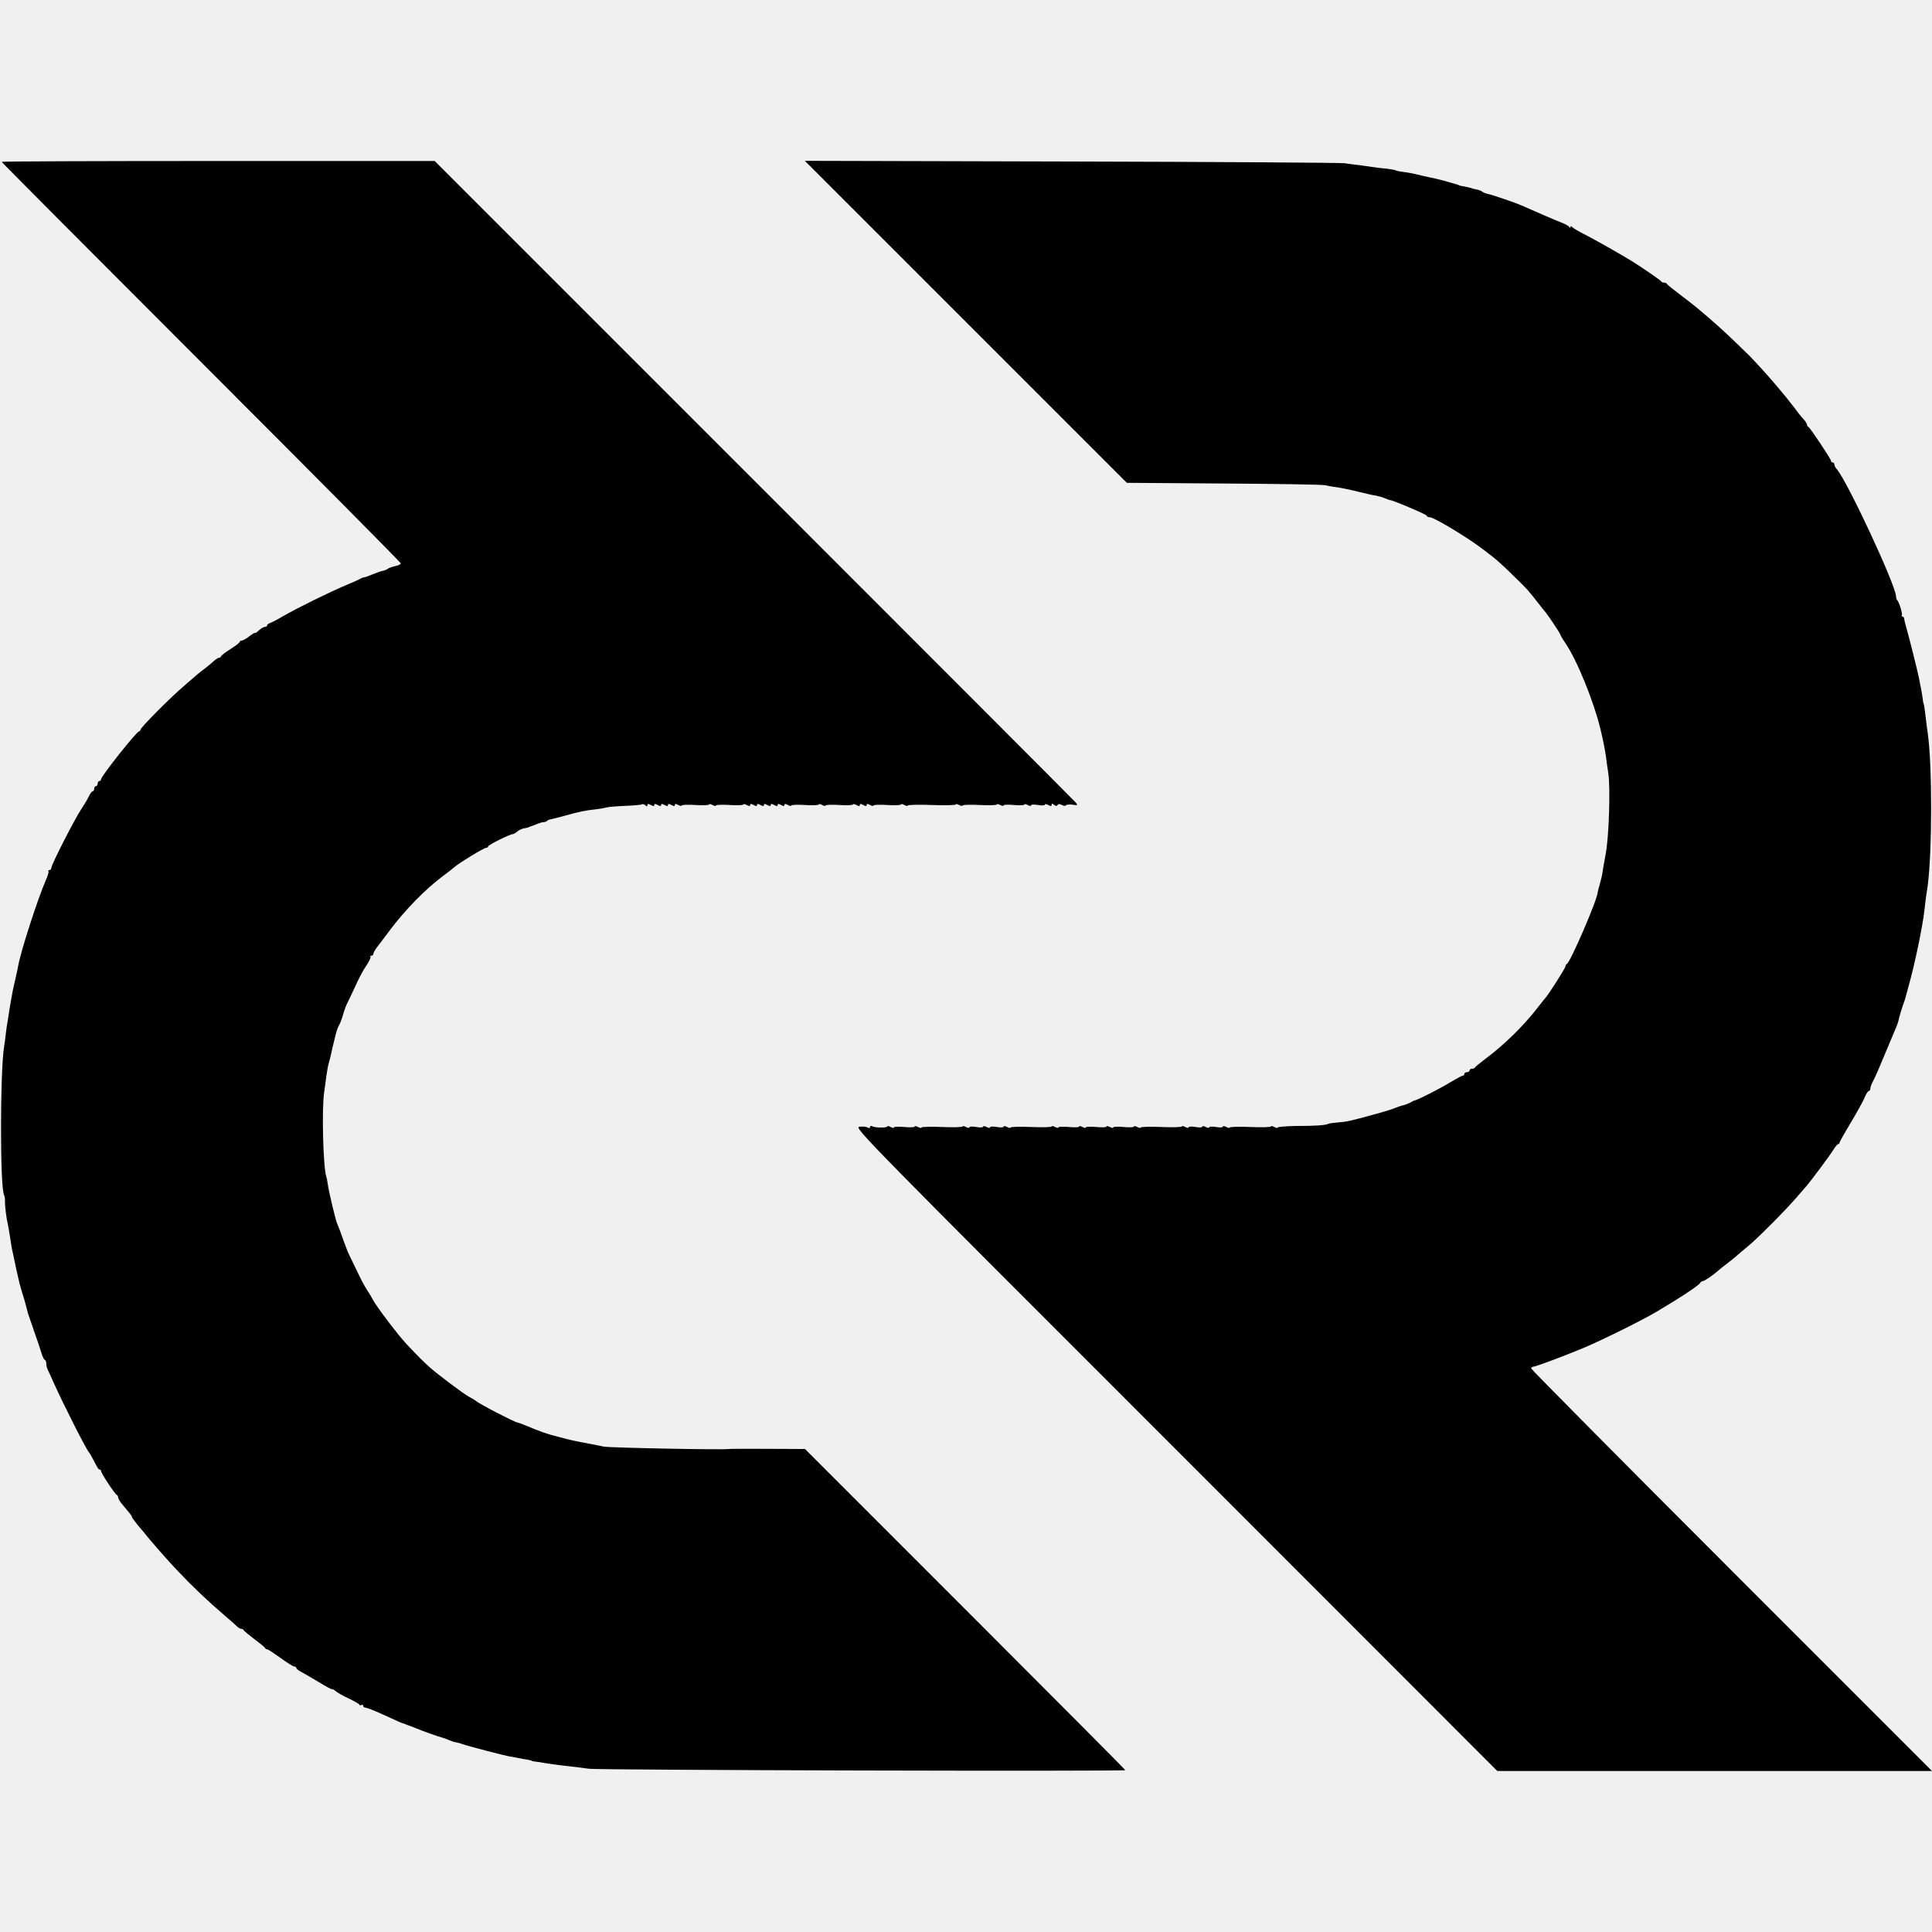
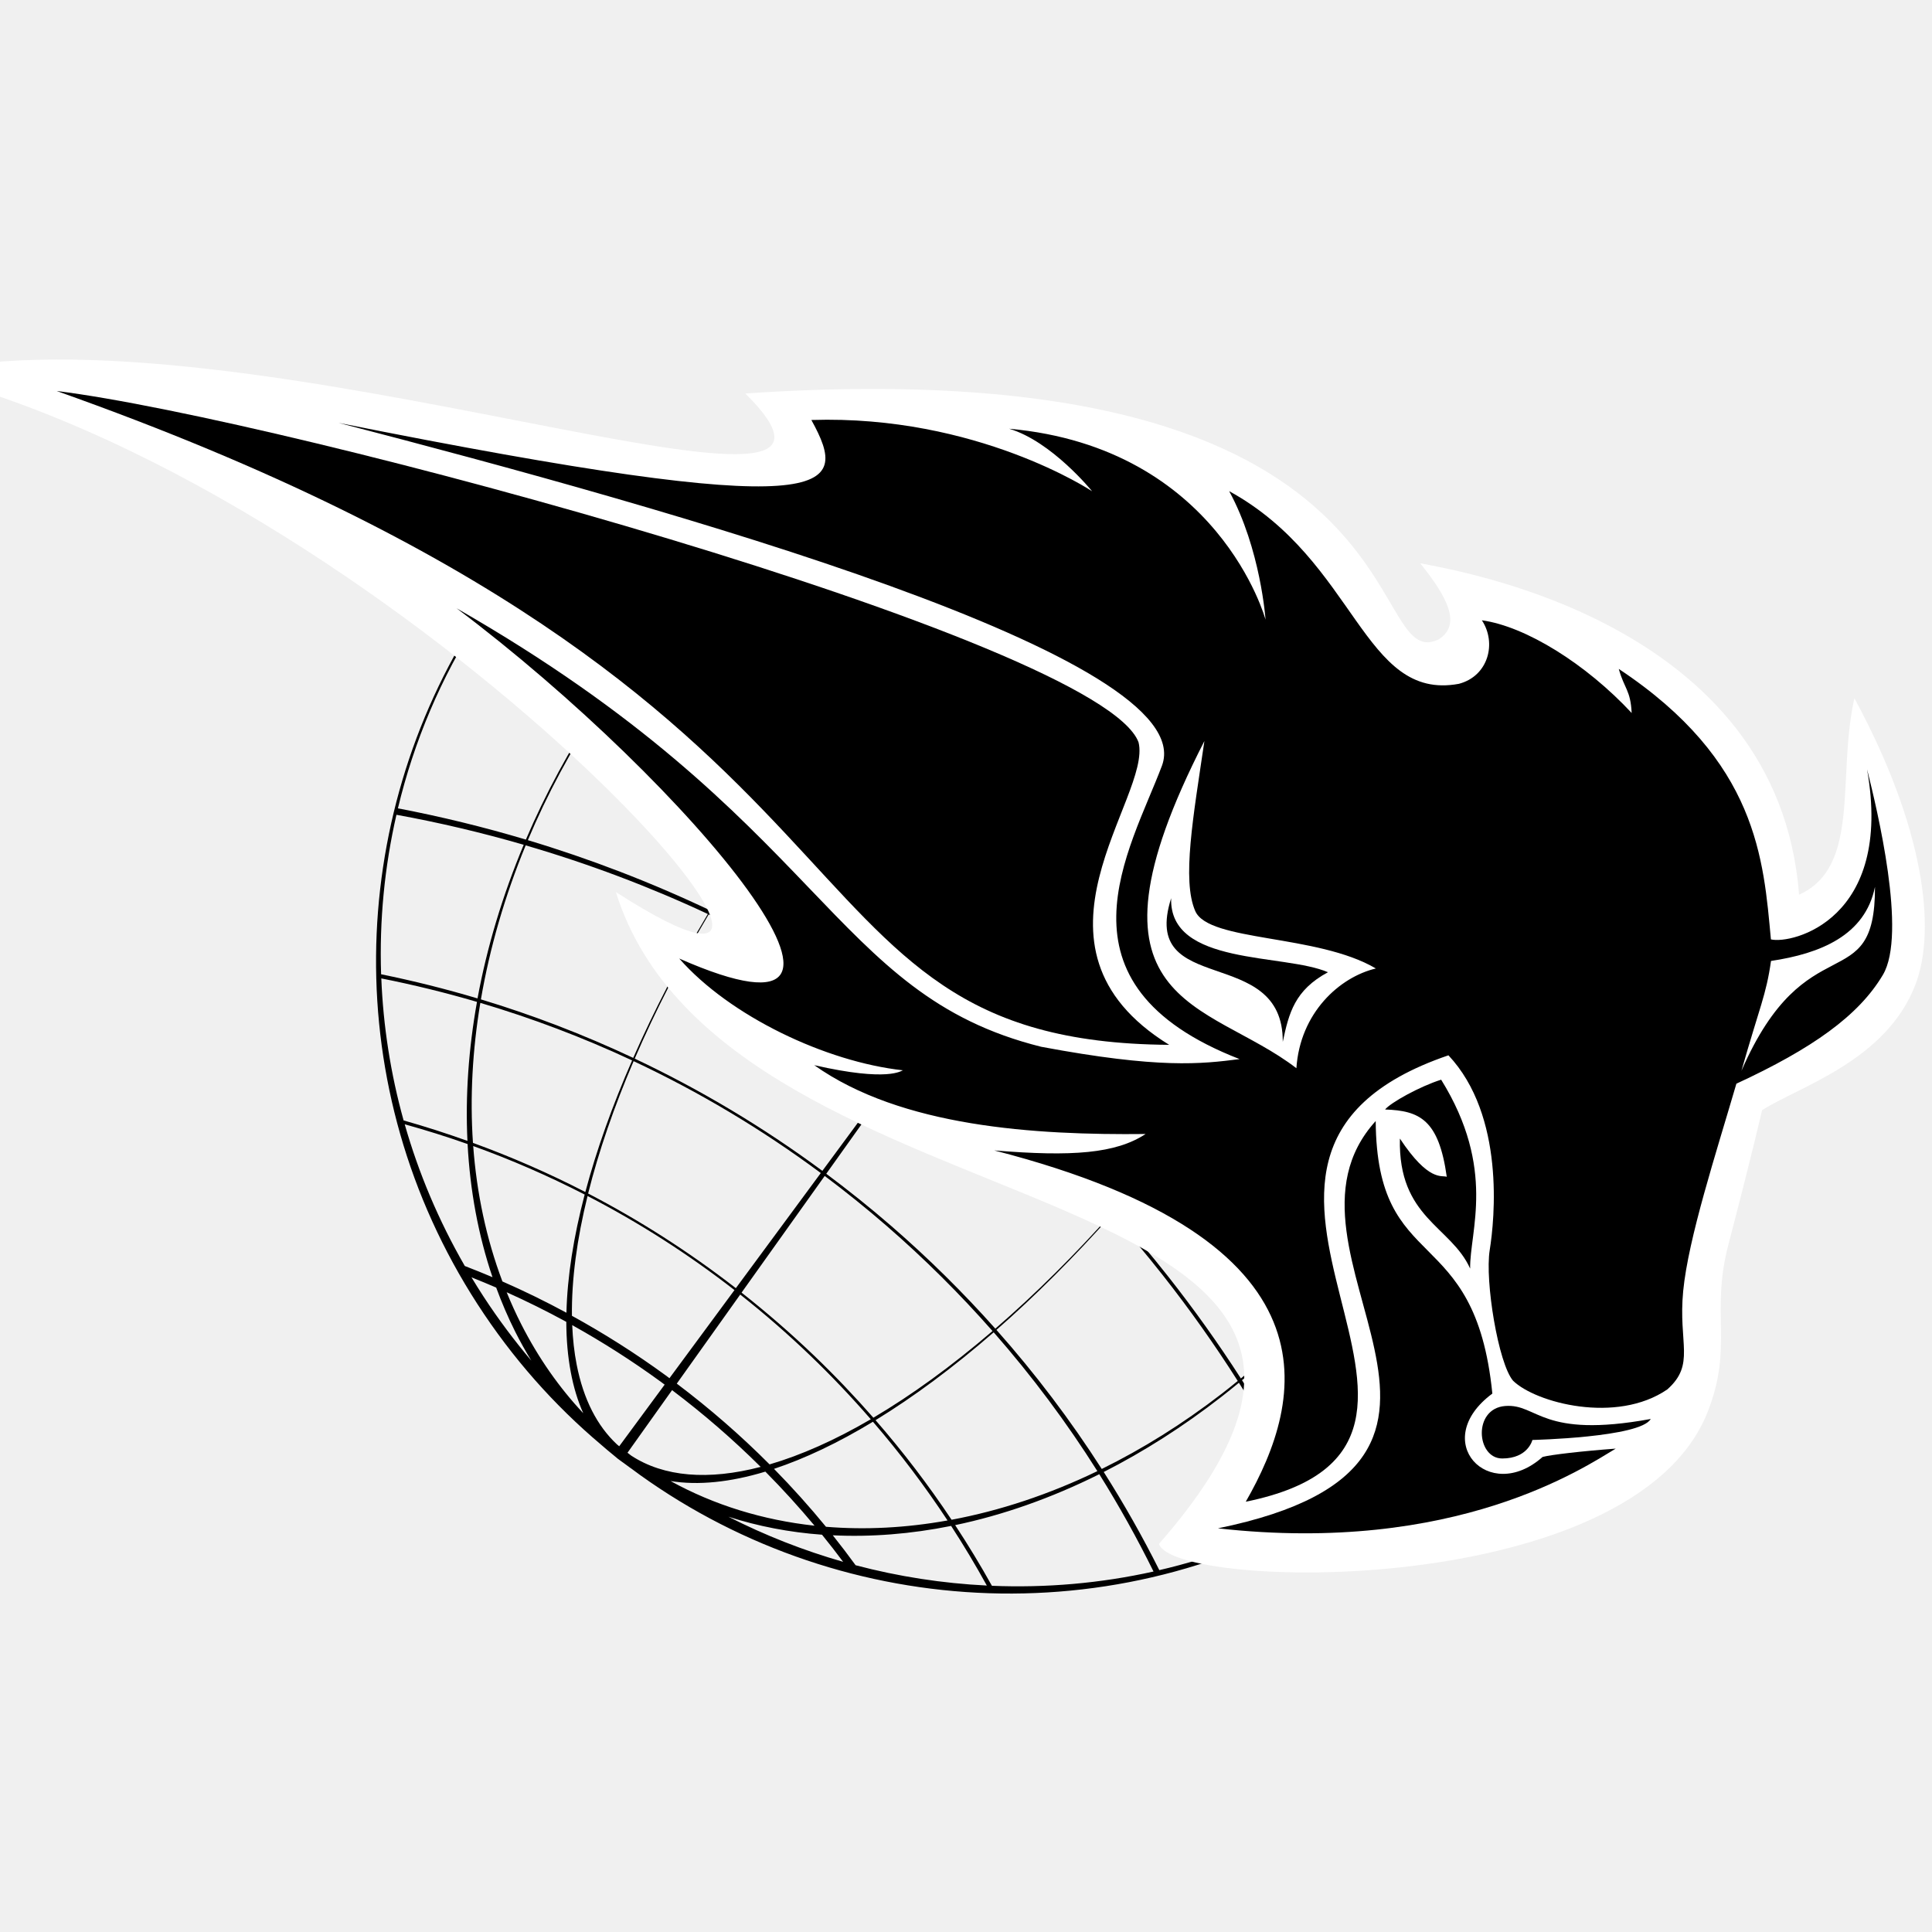
- <svg xmlns="http://www.w3.org/2000/svg" version="1" width="1504" height="1504" viewBox="0 0 1128 1128">
-   <path d="M1 94.5c0 .3 52.4 52.9 116.5 117S234 328.4 234 328.9s-1.5 1.3-3.2 1.6c-1.8.4-3.8 1.1-4.4 1.6-.6.5-1.9 1-3 1.2-1 .2-3.6 1.1-5.8 2-2.1.9-4.2 1.7-4.7 1.7s-1.7.4-2.7 1c-.9.5-3.9 1.9-6.7 3-11.8 5-29.2 13.6-38.5 18.9-3 1.8-6.3 3.5-7.2 3.8-1 .3-1.8.9-1.8 1.4 0 .5-.6.9-1.3.9-.7 0-2.3.9-3.5 2-1.2 1.2-2.2 1.8-2.2 1.5 0-.3-1.5.5-3.3 1.9-1.9 1.5-3.9 2.6-4.5 2.6-.7 0-1.2.3-1.2.7 0 .5-2.5 2.4-5.5 4.3s-5.4 3.8-5.5 4.2c0 .5-.5.8-1 .8-.6 0-1.8.8-2.9 1.7-1 1-3.3 2.9-5.1 4.3-1.9 1.4-3.8 2.9-4.5 3.5-.6.5-4 3.5-7.5 6.5-8.2 6.9-26 24.8-26 26.1 0 .5-.4.9-.8.9-1.4 0-22.2 26.2-22.2 28 0 .5-.4 1-1 1-.5 0-1 .7-1 1.5s-.4 1.5-1 1.5c-.5 0-1 .7-1 1.5s-.4 1.5-.9 1.5-1.6 1.5-2.4 3.3c-.9 1.8-2.8 5-4.3 7.2C43.7 478 30 504.8 30 506.6c0 .8-.5 1.4-1.2 1.4-.6 0-.9.3-.5.6.3.3-.4 2.7-1.5 5.2-4.8 11-14.7 41.6-16.2 50.2-.2 1.4-1 4.7-1.6 7.5-.6 2.7-1.4 6-1.6 7.2-.2 1.3-.6 3.5-.9 5-.3 1.6-.8 4.4-1.1 6.3-.2 1.9-.7 4.6-.9 6-.3 1.4-.8 4.7-1.1 7.5-.3 2.7-.7 6.1-1 7.5-2.4 14.9-2.4 82.9 0 86.8.3.6.6 2.1.5 3.3-.1 2.7.8 10.2 1.7 13.9.3 1.4.7 3.6.9 5 1.2 7.6 1.5 9.7 2 11.5.2 1.1 1.1 5.4 2 9.5.9 4.1 1.8 8.1 2 8.8.3.7.5 1.4.5 1.7.1.3.6 1.9 1.1 3.7 1 3 2.2 7.5 3.3 11.8.3.8 1.9 5.5 3.6 10.5 1.8 4.9 3.7 10.7 4.3 12.8.6 2 1.5 3.7 1.9 3.7.4 0 .8.9.8 2s.4 2.8.9 3.8c.5.9 2 4.2 3.3 7.2 6 13.3 19.3 39.6 20.8 41 .3.3 1.2 1.8 2 3.4 2.9 5.6 3.5 6.6 4.2 6.6.5 0 .8.4.8.9 0 1.2 8.1 13.5 9.2 13.9.4.2.8.9.8 1.5 0 .7 1 2.4 2.3 3.9 5.1 6.1 5.7 6.9 5.7 7.4 0 .4 1.4 2.3 3 4.3 1.7 2 3.4 4.1 3.9 4.6 3 4 14.5 17.1 19.5 22.3 10 10.5 17.3 17.4 28.1 26.7 3.2 2.7 6.4 5.6 7.1 6.3.7.6 1.7 1.2 2.2 1.2.6 0 1.2.3 1.4.7.2.5 3 2.8 6.3 5.3s6.2 4.8 6.3 5.2c.2.5.8.8 1.3.8s3.9 2.3 7.7 5c3.8 2.8 7.4 5 8 5 .7 0 1.2.4 1.2.8 0 .5 1.2 1.5 2.8 2.3 1.5.8 6.2 3.5 10.5 6.1 4.2 2.6 7.7 4.4 7.7 4.1 0-.3.8.1 1.8.9.9.9 4.4 2.9 7.7 4.4 3.3 1.6 6.2 3.2 6.3 3.7.2.4.8.5 1.3.1.5-.3.9 0 .9.5 0 .6.6 1.1 1.4 1.1.7 0 5.1 1.7 9.7 3.8 8.6 4 11.8 5.4 13.2 5.7.4.2.9.4 1.2.5.3.1.8.3 1.3.5.4.1 2.1.7 3.7 1.4 3.7 1.6 13.3 5 16 5.7 1.1.3 2.9 1 4 1.5s2.9 1.1 4 1.2c1.1.2 2.7.7 3.5 1 1.8.8 24.9 6.8 27 7.1.8.1 3.1.5 5 .9s4.6.9 6 1.1c1.4.3 2.5.5 2.5.7 0 .1.9.3 2 .4 1.1.1 3.7.5 5.8.9 2.1.3 5.9.9 8.5 1.2 2.6.3 6.5.8 8.7 1 2.2.3 6 .8 8.5 1.1 5.9.8 313 1.6 313 .8 0-.3-42.1-42.6-93.5-94L470 846l-21.8-.1c-11.9-.1-22.1 0-22.7.1-2.8.6-69.6-.7-73-1.4-1.6-.4-5.5-1.1-8.5-1.7-9-1.7-10.2-1.9-18-4-7.1-1.8-9.9-2.8-19.5-6.8-2.1-.9-4.2-1.6-4.5-1.6-1.6-.2-22.4-10.9-24-12.5-.3-.3-2.1-1.4-4-2.4-3.8-2.1-17.7-12.6-23-17.2-3.7-3.3-7.6-7.2-13.5-13.5-4.7-4.9-17.8-22.2-19.7-25.9-.7-1.4-2.3-4.1-3.6-6-1.3-1.9-3.9-6.9-5.8-11-2-4.1-4-8.3-4.5-9.3-.5-.9-1.9-4.3-3-7.5a641 641 0 0 0-2.6-7.2c-.4-.8-.7-1.7-.8-2-.1-.3-.5-1.2-.8-2-.9-2.2-4.9-19-5.3-22.5-.2-1.6-.6-3.7-.9-4.5-1.9-6.3-2.7-40.2-1.2-49.5.3-2.2.9-6.3 1.2-9 .4-2.8 1-6.4 1.5-8 .5-1.7 1.1-4.1 1.4-5.5.3-1.4.7-3.4 1-4.5.3-1.1 1-4 1.6-6.5.6-2.4 1.5-4.9 2-5.5.4-.5 1.5-3.3 2.3-6.1.8-2.8 2-6 2.6-7 .6-1.1 2.6-5.4 4.6-9.7 1.9-4.3 4.8-9.8 6.5-12.1 1.6-2.4 2.6-4.6 2.3-5-.4-.3-.1-.6.5-.6.7 0 1.2-.5 1.2-1.1 0-.6.9-2.3 2-3.7 1.2-1.5 4.6-6.1 7.7-10.2 8.8-11.7 20.7-23.9 30.5-31.2 2.9-2.2 6.2-4.7 7.3-5.7 3.2-2.7 17.1-11.1 18.3-11.1.7 0 1.2-.4 1.2-.8 0-.9 12.8-7.2 14.4-7.2.5 0 1.7-.7 2.6-1.5.9-.8 2.7-1.7 4.1-1.9 1.3-.2 2.5-.5 2.7-.7.1-.1.5-.2 1-.4.4-.1 2-.7 3.5-1.3 1.6-.7 3.4-1.2 4.1-1.2.7 0 1.6-.3 2-.7.3-.4 1.2-.8 1.9-.9.7-.1 4.6-1.1 8.7-2.2 8.5-2.4 11.6-3 18-3.7 2.5-.3 5.3-.8 6.3-1.1 1-.3 5.9-.7 10.9-.9 5-.2 9.3-.6 9.6-.9.3-.3 1.1-.1 1.9.5.9.9 1.3.8 1.3 0 0-.9.5-.9 2-.1 1.4.8 2 .8 2 0s.6-.8 2 0 2 .8 2 0 .6-.8 2 0 2 .8 2 0 .6-.8 2 0 2 .8 2 0 .6-.8 2 0c1.1.6 2 .7 2 .3 0-.4 3.6-.6 8-.3s8 .1 8-.3.9-.3 2 .3 2 .7 2 .3c0-.4 3.6-.6 8-.3s8 .1 8-.3.9-.3 2 .3c1.4.8 2 .8 2 0s.6-.8 2 0 2 .8 2 0 .6-.8 2 0 2 .8 2 0 .6-.8 2 0 2 .8 2 0 .6-.8 2 0 2 .8 2 0 .6-.8 2 0 2 .8 2 0 .6-.8 2 0c1.1.6 2 .7 2 .3 0-.4 3.6-.6 8-.3s8 .1 8-.3.9-.3 2 .3 2 .7 2 .3c0-.4 3.6-.6 8-.3s8 .1 8-.3.9-.3 2 .3c1.4.8 2 .8 2 0s.6-.8 2 0 2 .8 2 0 .6-.8 2 0c1.1.6 2 .7 2 .3 0-.4 3.6-.6 8-.3s8 .1 8-.3.9-.3 2 .3 2 .7 2 .3c0-.4 6.3-.6 14-.3s14 .1 14-.3.9-.3 2 .3 2 .7 2 .3c0-.4 4.5-.6 10-.3s10 .1 10-.3.9-.3 2 .3 2 .7 2 .2c0-.4 2.7-.5 6-.2s6 .2 6-.2c0-.5.9-.4 2 .2 1.1.6 2 .7 2 .2 0-.5 1.8-.6 4-.2 2.2.4 4 .3 4-.2s.9-.4 2 .2c1.5.8 2 .8 2-.1s.3-.9 1.4 0c1 .8 1.6.9 2.1.1.4-.7 1.2-.7 2.5 0 1 .6 2.1.6 2.4.2.3-.5 2-.6 3.8-.4 3 .5 3.2.4 1.9-1.2-.8-1-85.4-85.7-187.9-188.2L253.8 94H127.4C57.9 94 1 94.2 1 94.5z" />
-   <path d="M563.9 187.9l94 94 56.8.4c31.2.2 57.8.6 59 1 1.1.3 4.3.9 7 1.2 2.6.4 8.4 1.6 12.8 2.7s8.9 2.1 10 2.2c1.1.2 3.3.8 4.8 1.4 1.6.7 3 1.2 3.3 1.2 1.6 0 21.4 8.4 21.4 9.1 0 .5.8.9 1.8.9 2.4 0 21.2 11.3 30.5 18.3 8.9 6.7 10.4 8.1 19.2 16.7 7.3 7.1 7.8 7.7 13.5 15 1.9 2.5 3.7 4.7 4 5 1.2 1.2 9 12.9 9 13.5 0 .3 1.3 2.6 2.9 4.9 6.8 9.9 16.6 34 20.6 50.6 1.6 6.9 2.5 11.2 3.1 15.5.3 2.7 1 7.2 1.4 10 1.3 8.1.4 37-1.5 47-.9 4.9-1.8 9.9-1.9 11-.1 1.1-.8 4-1.5 6.5s-1.3 4.7-1.3 5c0 3.9-16 41-18 41.8-.4.2-.8.8-.8 1.4 0 1-10.6 17.6-12 18.8-.3.3-2.1 2.5-4 5-8.4 10.9-19.6 21.9-31 30.4-3 2.3-5.6 4.4-5.8 4.8-.2.5-1 .8-1.8.8s-1.4.4-1.4 1c0 .5-.7 1-1.5 1s-1.5.4-1.5 1c0 .5-.4 1-.9 1s-4 1.9-7.7 4.1c-5.5 3.4-18.3 9.9-20.4 10.4-.3 0-1.5.6-2.7 1.3-1.2.6-3 1.3-4 1.5-1 .2-3.1.9-4.8 1.6-1.6.7-7 2.4-12 3.7-14.5 4-16 4.3-22 4.8-2.4.2-4.7.5-5.1.8-1.6.8-7.7 1.2-18.6 1.2-6 .1-10.8.5-10.8.9s-.9.3-2-.3-2-.7-2-.3c0 .4-5.4.6-12 .3s-12-.1-12 .3-.9.3-2-.3-2-.7-2-.2c0 .5-1.8.6-4 .2-2.2-.4-4-.3-4 .2s-.9.4-2-.2c-1.1-.6-2-.7-2-.2 0 .5-1.8.6-4 .2-2.2-.4-4-.3-4 .2s-.9.4-2-.2c-1.1-.6-2-.7-2-.3 0 .4-5.4.6-12 .3s-12-.1-12 .3-.9.3-2-.3-2-.7-2-.2c0 .4-2.7.5-6 .2s-6-.2-6 .2c0 .5-.9.4-2-.2-1.1-.6-2-.7-2-.2 0 .4-2.7.5-6 .2s-6-.2-6 .2c0 .5-.9.4-2-.2-1.1-.6-2-.7-2-.2 0 .4-2.7.5-6 .2s-6-.2-6 .2c0 .5-.9.4-2-.2-1.1-.6-2-.7-2-.3 0 .4-5.4.6-12 .3s-12-.1-12 .3-.9.3-2-.3-2-.7-2-.2c0 .5-1.8.6-4 .2-2.2-.4-4-.3-4 .2s-.9.4-2-.2c-1.1-.6-2-.7-2-.2 0 .5-1.8.6-4 .2-2.2-.4-4-.3-4 .2s-.9.4-2-.2c-1.1-.6-2-.7-2-.3 0 .4-5.4.6-12 .3s-12-.1-12 .3-.9.3-2-.3-2-.7-2-.2c0 .4-2.7.5-6 .2s-6-.2-6 .2c0 .5-.9.4-2-.2-1.1-.6-2-.7-2-.3 0 .9-7.4.8-8.9-.2-.6-.3-1.1-.1-1.1.5 0 .7-.6.8-1.7.2-1-.5-3.1-.6-4.7-.3-2.8.6 6.2 9.7 184.9 188.3L874.2 1034H1128l-117-117c-64.4-64.4-117-117.5-117-118 0-.6.5-1 1-1 1.5 0 18.5-6.4 30-11.2 11.5-4.9 34.3-16.2 42.8-21.3 14.9-8.9 24.5-15.3 25-16.7.2-.4.8-.8 1.3-.8 1 0 6.1-3.5 8.9-6 .9-.8 3.1-2.6 5-4 1.8-1.4 4.4-3.4 5.6-4.5 1.2-1.1 4.2-3.6 6.5-5.5 5.5-4.4 21.9-20.9 28.4-28.4 2.8-3.2 5.5-6.3 6-6.9 2.5-2.8 14.5-18.9 16.1-21.7 1-1.6 2.2-3 2.6-3 .4 0 .8-.4.8-.8 0-.5 3-5.8 6.6-11.8 3.6-6 7.3-12.6 8.1-14.7.8-2 1.9-3.7 2.4-3.7s.9-.7.9-1.5.8-2.9 1.8-4.7c1-1.8 4.2-9.2 7.1-16.3 3-7.2 5.8-13.9 6.3-15 .5-1.2 1-2.7 1.2-3.5.2-1.5 2.3-8.3 3.3-11 .3-.8.7-2 .8-2.5.2-.6 1-3.7 1.9-7 3.5-12.3 8.1-34.5 9.1-43.5.2-1.9.6-5.3.9-7.5.3-2.2.8-5.6 1.1-7.5 2.6-19.8 2.7-70.5 0-89-.3-1.9-.8-5.8-1.1-8.5-.7-6.2-1.2-9-1.4-9-.1 0-.3-1.1-.4-2.5-.2-1.4-.6-3.9-.9-5.5-.4-1.7-.9-4.4-1.2-6-.5-3.1-5.8-24.2-7.6-30.5-.6-1.9-1.1-4.1-1.1-4.8-.1-.6-.5-1.2-1-1.2s-.7-.4-.4-.8c.5-.9-1.6-7.7-2.7-8.8-.4-.4-.7-1.4-.7-2.2 0-6.2-28.5-67.4-34.6-74.3-.8-.8-1.4-2.1-1.4-2.7 0-.7-.4-1.2-1-1.2-.5 0-1-.4-1-1 0-1.1-12.2-19.3-13.2-19.8-.5-.2-.8-.8-.8-1.3s-.8-1.8-1.7-2.8c-1-1.1-2.3-2.6-2.8-3.3-6.4-8.4-8.8-11.3-13.9-17.3-5.2-6.1-9.2-10.5-14.9-16.5-.8-.8-5.2-5.1-9.8-9.5-7.5-7.1-10.7-10-20.9-18.6-1.4-1.2-5.9-4.7-10-7.8-4.1-3.1-7.6-5.9-7.8-6.4-.2-.4-1-.7-1.7-.7s-1.5-.3-1.7-.8c-.3-.6-11.6-8.4-17.3-11.9-7.5-4.6-23-13.3-28-15.8-3.3-1.7-6.3-3.5-6.7-4-.5-.7-.8-.7-.8 0s-.3.7-.8 0c-.4-.6-2-1.5-3.7-2.2-2.8-1-19.6-8.3-24-10.3-3.1-1.4-16.7-6.1-19.5-6.7-1.4-.3-3-.9-3.6-1.4-.6-.5-2.1-1.1-3.5-1.3-1.3-.3-2.4-.5-2.4-.6 0-.1-1.1-.4-2.5-.7-3.9-.7-5.5-1.1-5.5-1.3 0-.1-.7-.3-1.5-.5s-4-1.1-7-2c-3-.8-6.8-1.7-8.5-2-1.6-.3-4.6-1-6.5-1.5-1.9-.5-5.5-1.2-7.9-1.5-2.3-.3-4.7-.7-5.1-1-.5-.3-2.8-.7-5.2-1-2.4-.2-5.9-.6-7.8-.9-1.9-.3-5.7-.8-8.5-1.2-2.7-.3-6.6-.8-8.5-1.1-1.9-.3-73.6-.8-159.3-1l-155.8-.4 94 94z" />
+ <svg xmlns="http://www.w3.org/2000/svg" width="500" zoomAndPan="magnify" viewBox="0 0 375 375" height="500" preserveAspectRatio="xMidYMid meet" version="1.0">
+   <defs>
+     <clipPath id="15a5bf7f29">
+       <path d="M 72 119 L 291 119 L 291 310 L 72 310 Z M 72 119 " clip-rule="nonzero" />
+     </clipPath>
+     <clipPath id="b58b4c02d1">
+       <path d="M 166.043 358.301 L 29.25 163.844 L 156.844 74.086 L 293.637 268.543 Z M 166.043 358.301 " clip-rule="nonzero" />
+     </clipPath>
+     <clipPath id="26b90f210d">
+       <path d="M 166.043 358.301 L 29.25 163.844 L 156.844 74.086 L 293.637 268.543 Z M 166.043 358.301 " clip-rule="nonzero" />
+     </clipPath>
+   </defs>
+   <g clip-path="url(#15a5bf7f29)">
+     <g clip-path="url(#b58b4c02d1)">
+       <g clip-path="url(#26b90f210d)">
+         <path fill="#000000" d="M 124.262 286.316 C 164.074 314.84 218.871 317.824 262.504 289.641 C 273.461 282.562 282.91 274.031 290.773 264.469 L 290.441 264.227 C 282.695 273.652 273.352 282.039 262.496 288.973 C 260.133 290.48 257.734 291.891 255.309 293.215 C 251.102 284.586 246.352 276.137 241.07 267.895 C 249.457 260.902 257.027 253.09 263.703 244.723 L 263.465 244.547 C 256.82 252.879 249.258 260.633 240.855 267.555 C 236.512 260.801 231.809 254.191 226.738 247.758 C 223.344 243.453 219.84 239.301 216.23 235.277 C 220.738 230.184 225.066 224.926 229.188 219.547 L 229.051 219.445 C 224.938 224.812 220.609 230.066 216.105 235.145 C 204.742 222.512 192.34 211.285 179.129 201.496 L 193.492 181.344 L 178.797 201.254 C 165.887 191.719 152.207 183.547 137.977 176.773 C 141.215 171.352 144.695 165.949 148.395 160.613 L 148.254 160.512 C 144.551 165.855 141.062 171.27 137.809 176.691 C 126.344 171.246 114.523 166.699 102.457 163.074 C 106.195 154.195 110.848 145.508 116.348 137.238 L 116.09 137.051 C 110.566 145.359 105.871 154.066 102.074 162.965 C 93.895 160.52 85.598 158.496 77.234 156.898 C 80.344 143.926 85.605 131.48 92.906 120.141 L 92.566 119.895 C 67.27 159.203 65.645 211.281 92.66 253.102 C 99.457 263.625 107.59 272.758 116.695 280.434 C 117.457 281.102 118.227 281.754 119.012 282.387 C 119.59 282.898 120.195 283.371 120.824 283.809 C 120.875 283.844 120.93 283.875 120.977 283.91 C 121.41 284.23 121.84 284.559 122.281 284.871 C 122.367 284.934 122.457 284.988 122.543 285.051 C 123.113 285.477 123.684 285.902 124.262 286.316 Z M 122.527 282.539 C 122.285 282.352 122.039 282.164 121.797 281.977 L 130.449 269.824 C 136.586 274.453 142.32 279.434 147.645 284.723 C 137.496 287.367 128.863 286.684 122.527 282.539 Z M 120.188 280.719 C 120.043 280.602 119.902 280.477 119.754 280.359 C 115.953 276.816 113.258 271.676 111.93 264.867 C 111.457 262.453 111.176 259.895 111.066 257.207 C 116.953 260.488 122.703 264.148 128.277 268.211 C 128.523 268.391 128.762 268.578 129.008 268.758 Z M 130.156 287.469 C 135.492 288.336 141.699 287.719 148.555 285.641 C 151.902 289.02 155.09 292.527 158.105 296.137 C 148.074 295.043 138.625 292.137 130.156 287.469 Z M 113.207 274.301 C 108.559 269.348 104.504 263.582 101.168 257.02 C 100.137 254.996 99.203 252.93 98.344 250.824 C 102.254 252.582 106.117 254.492 109.918 256.57 C 109.93 260.027 110.215 263.289 110.785 266.32 C 111.34 269.293 112.156 271.953 113.207 274.301 Z M 141.379 294.395 C 147.156 296.254 153.246 297.426 159.555 297.887 C 160.961 299.617 162.32 301.371 163.648 303.148 C 155.992 300.961 148.527 298.035 141.379 294.395 Z M 103.121 264.094 C 99.832 260.203 96.734 256.074 93.879 251.703 C 93.066 250.457 92.281 249.195 91.516 247.934 C 93.121 248.57 94.719 249.23 96.309 249.918 C 97.379 252.832 98.602 255.684 99.984 258.445 C 100.965 260.402 102.02 262.277 103.121 264.09 Z M 166.074 303.812 C 164.645 301.848 163.168 299.91 161.645 298 C 169.07 298.359 176.777 297.758 184.613 296.18 C 187.074 299.969 189.383 303.828 191.543 307.754 C 182.941 307.332 174.398 306.008 166.074 303.812 Z M 90.219 245.73 C 85.117 236.875 81.242 227.645 78.555 218.223 C 82.652 219.359 86.73 220.637 90.758 222.059 C 91.238 231.039 92.82 239.73 95.594 247.902 C 93.812 247.148 92.02 246.422 90.219 245.73 Z M 160.328 296.348 C 160.324 296.348 160.32 296.34 160.316 296.34 C 157.148 292.469 153.785 288.723 150.234 285.105 C 156.219 283.117 162.668 280.059 169.438 275.961 C 174.727 282.094 179.555 288.496 183.918 295.121 C 175.855 296.566 167.938 296.973 160.328 296.348 Z M 97.52 248.73 C 94.395 240.445 92.527 231.602 91.848 222.445 C 99.211 225.098 106.434 228.242 113.484 231.859 C 111.328 240.082 110.109 247.812 109.945 254.801 C 105.863 252.594 101.719 250.566 97.52 248.73 Z M 149.375 284.238 C 143.824 278.668 137.816 273.426 131.363 268.559 L 143.676 251.273 C 148.34 254.957 152.871 258.891 157.246 263.09 C 161.398 267.074 165.316 271.211 169.02 275.477 C 162.066 279.535 155.465 282.457 149.375 284.238 Z M 111.012 255.395 C 110.926 248.363 111.98 240.52 114.043 232.141 C 123.957 237.27 133.504 243.355 142.562 250.402 L 129.941 267.508 C 129.699 267.332 129.465 267.148 129.223 266.969 C 123.328 262.668 117.242 258.82 111.012 255.395 Z M 192.531 307.801 C 190.309 303.809 187.926 299.883 185.395 296.027 C 194.629 294.094 204.031 290.801 213.371 286.141 C 217.215 292.285 220.723 298.59 223.898 305.031 C 213.539 307.336 202.996 308.23 192.531 307.801 Z M 78.34 217.473 C 75.809 208.387 74.383 199.137 74.012 189.91 C 80.25 191.145 86.445 192.668 92.582 194.465 C 90.953 203.586 90.312 212.648 90.73 221.445 C 86.637 219.98 82.504 218.648 78.34 217.473 Z M 184.699 294.984 C 180.246 288.305 175.332 281.84 169.945 275.656 C 177.277 271.172 184.977 265.473 192.875 258.602 C 200.359 267.133 207.07 276.145 213 285.547 C 203.555 290.105 194.035 293.238 184.699 294.984 Z M 91.801 221.832 C 91.199 212.98 91.703 203.848 93.23 194.656 C 103.246 197.625 113.094 201.34 122.691 205.824 C 118.84 214.645 115.77 223.246 113.613 231.371 C 106.508 227.707 99.219 224.535 91.805 221.832 Z M 169.52 275.176 C 165.906 271.055 162.098 267.047 158.07 263.18 C 153.512 258.809 148.797 254.723 143.938 250.895 L 160.074 228.25 C 164.145 231.301 168.133 234.512 172.039 237.895 C 179.457 244.324 186.328 251.172 192.648 258.352 C 184.676 265.191 176.906 270.816 169.52 275.176 Z M 114.156 231.656 C 116.191 223.504 119.18 214.852 122.984 205.969 C 135.59 211.883 147.766 219.113 159.316 227.684 L 142.828 250.031 C 133.715 242.961 124.113 236.832 114.152 231.656 Z M 225.023 304.762 C 221.766 298.27 218.172 291.902 214.234 285.711 C 221.953 281.785 229.625 276.926 237.094 271.105 C 238.238 270.215 239.359 269.309 240.473 268.391 C 245.676 276.613 250.34 285.062 254.465 293.684 C 245.012 298.746 235.105 302.418 225.023 304.762 Z M 73.973 189.105 C 73.621 178.656 74.637 168.25 76.949 158.148 C 85.27 159.66 93.516 161.613 101.652 163.969 C 97.547 173.785 94.523 183.82 92.688 193.793 C 86.504 191.949 80.258 190.387 73.973 189.105 Z M 213.852 285.129 C 207.824 275.715 201.004 266.684 193.41 258.133 C 197.152 254.855 200.938 251.316 204.742 247.512 C 208.539 243.723 212.238 239.785 215.824 235.746 C 219.207 239.531 222.492 243.449 225.676 247.492 C 230.934 254.16 235.785 261.02 240.246 268.043 C 239.23 268.871 238.207 269.699 237.168 270.5 C 229.559 276.379 221.734 281.246 213.852 285.125 Z M 93.344 193.98 C 95.059 183.98 97.984 173.914 102.035 164.086 C 114.105 167.605 125.926 172.047 137.391 177.406 C 131.805 186.777 126.934 196.172 122.906 205.336 C 113.266 200.805 103.391 197.012 93.344 193.98 Z M 193.195 257.891 C 186.977 250.91 180.246 244.25 172.992 237.961 C 168.883 234.398 164.672 231.031 160.379 227.828 L 178.777 202.008 C 191.984 211.75 204.375 222.961 215.695 235.613 C 212.211 239.52 208.617 243.316 204.93 246.984 C 200.984 250.906 197.066 254.539 193.191 257.891 Z M 123.199 205.48 C 127.156 196.297 131.988 186.875 137.559 177.488 C 151.82 184.168 165.52 192.262 178.438 201.758 L 159.621 227.262 C 148.035 218.695 135.828 211.441 123.195 205.477 Z M 123.199 205.48 " fill-opacity="1" fill-rule="nonzero" />
+       </g>
+     </g>
+   </g>
+   <path fill="#ffffff" d="M 359.938 135.527 C 356.5 150.848 361.242 168.246 349.191 173.66 C 345.18 120.508 282.512 110.758 275.652 109.324 C 280.926 115.871 283.77 121.238 279.23 124.113 C 264.207 131.207 278.344 67.324 144.672 76.375 C 179.129 110.664 46.809 57.699 -15.16 72.441 C 80.789 96.715 180.578 212.473 119.539 173.145 C 141.172 242.395 290.629 224.711 224.957 299.664 C 227.836 308.715 317.109 310.691 331.48 273.992 C 336.473 261.223 331.977 254.988 335.477 241.586 C 340.094 223.918 342.023 215.473 342.023 215.473 C 349.395 210.824 366.141 205.863 371.785 191.105 C 375.938 180.238 373.406 160.426 359.938 135.527 Z M 359.938 135.527 " fill-opacity="1" fill-rule="nonzero" />
+   <path fill="#000000" d="M 10.996 75.891 C 55.348 81.367 213.668 124.27 220.992 144.082 C 223.652 154.797 195.988 183.688 226.934 202.801 C 146.086 202.242 181.043 136.184 10.996 75.891 Z M 267.023 217.59 C 243.758 243.203 299.836 283.664 236.402 296.648 C 282.59 301.828 307.703 284.691 313.613 281.176 C 307.066 281.656 300.938 282.375 299.414 282.793 C 288.965 292.078 277.301 279.652 289.664 270.492 C 286.289 236.824 267.223 247.883 267.023 217.59 Z M 248.984 202.227 C 250.18 196.598 251.301 192.195 257.754 188.711 C 249.262 185.012 226.918 187.5 227.32 174.344 C 221.164 193.703 249.109 183.082 248.984 202.227 Z M 248.984 202.227 " fill-opacity="1" fill-rule="nonzero" />
+   <path fill="#000000" d="M 297.438 279.496 C 297.438 279.496 296.602 283.09 291.578 283.09 C 286.555 283.09 285.84 273.387 292.168 272.902 C 298.512 272.422 299.059 279.324 320.406 275.422 C 318.387 279.016 297.438 279.496 297.438 279.496 Z M 280.816 228.414 C 279.852 228.055 277.348 229.484 271.719 220.996 C 271.359 236.422 281.656 237.977 285.355 246.234 C 285.23 239.051 290.488 226.902 279.727 209.566 C 275.543 210.887 269.914 214.027 268.844 215.352 C 275.543 215.582 279.262 217.293 280.816 228.414 Z M 365.473 189.211 C 360.777 197.141 351.758 203.531 337.031 210.344 C 333.082 223.855 327.699 240.34 326.707 250.574 C 325.711 260.805 329.133 264.785 323.625 269.684 C 313.77 276.449 298.094 272.297 293.691 268.004 C 290.816 264.66 288.188 248.629 289.152 242.641 C 290.113 236.656 292.152 216.562 281.141 204.836 C 222.129 224.961 297.145 280.211 241.801 291.484 C 253.121 271.754 261.098 240.805 192.984 223.297 C 208.133 224.539 216.59 223.902 222.359 220.109 C 200.887 220.344 174.977 218.754 158.043 206.75 C 172.566 210.062 174.961 207.777 175.258 207.746 C 160.266 206.098 141.637 197.219 131.84 186.051 C 179.426 207 134.004 152.184 88.625 118.066 C 160.484 159.195 160.938 192.895 202.082 203.176 C 225.051 207.48 233.184 206.516 240.602 205.57 C 203.031 190.965 219.375 164.996 225.535 148.621 C 233.355 127.566 130.301 98.828 65.734 82.082 C 162.848 101.488 165.148 95.406 157.484 81.52 C 189.641 80.496 211.973 95.348 211.973 95.348 C 211.973 95.348 204.137 85.656 195.863 83.215 C 236.59 86.887 245.641 120.273 245.641 120.273 C 245.641 120.273 244.707 106.574 238.582 95.332 C 263.32 108.891 264.52 136.168 283.164 132.73 C 288.918 131.223 290.535 124.781 287.629 120.398 C 296.148 121.578 307.828 128.855 316.707 138.391 C 316.488 133.926 315.277 133.695 314.203 129.836 C 341.215 147.75 342.289 166.895 343.734 182.336 C 347.809 183.301 367.543 178.512 362.395 149.32 C 364.355 157.113 370.184 181.277 365.473 189.211 Z M 267.055 187.98 C 255.688 181.277 234.629 182.832 232.004 176.848 C 229.375 170.859 231.613 158.543 233.773 143.832 C 207.277 195.539 234.398 194.062 251.629 207.34 C 252.344 196.582 259.992 189.66 267.055 187.98 Z M 363.934 172.137 C 362.02 181.59 353.312 185.09 343.75 186.52 C 342.832 193.082 341.527 195.492 338.012 207.84 C 350.605 178.93 363.996 194.078 363.934 172.137 Z M 363.934 172.137 " fill-opacity="1" fill-rule="nonzero" />
</svg>
